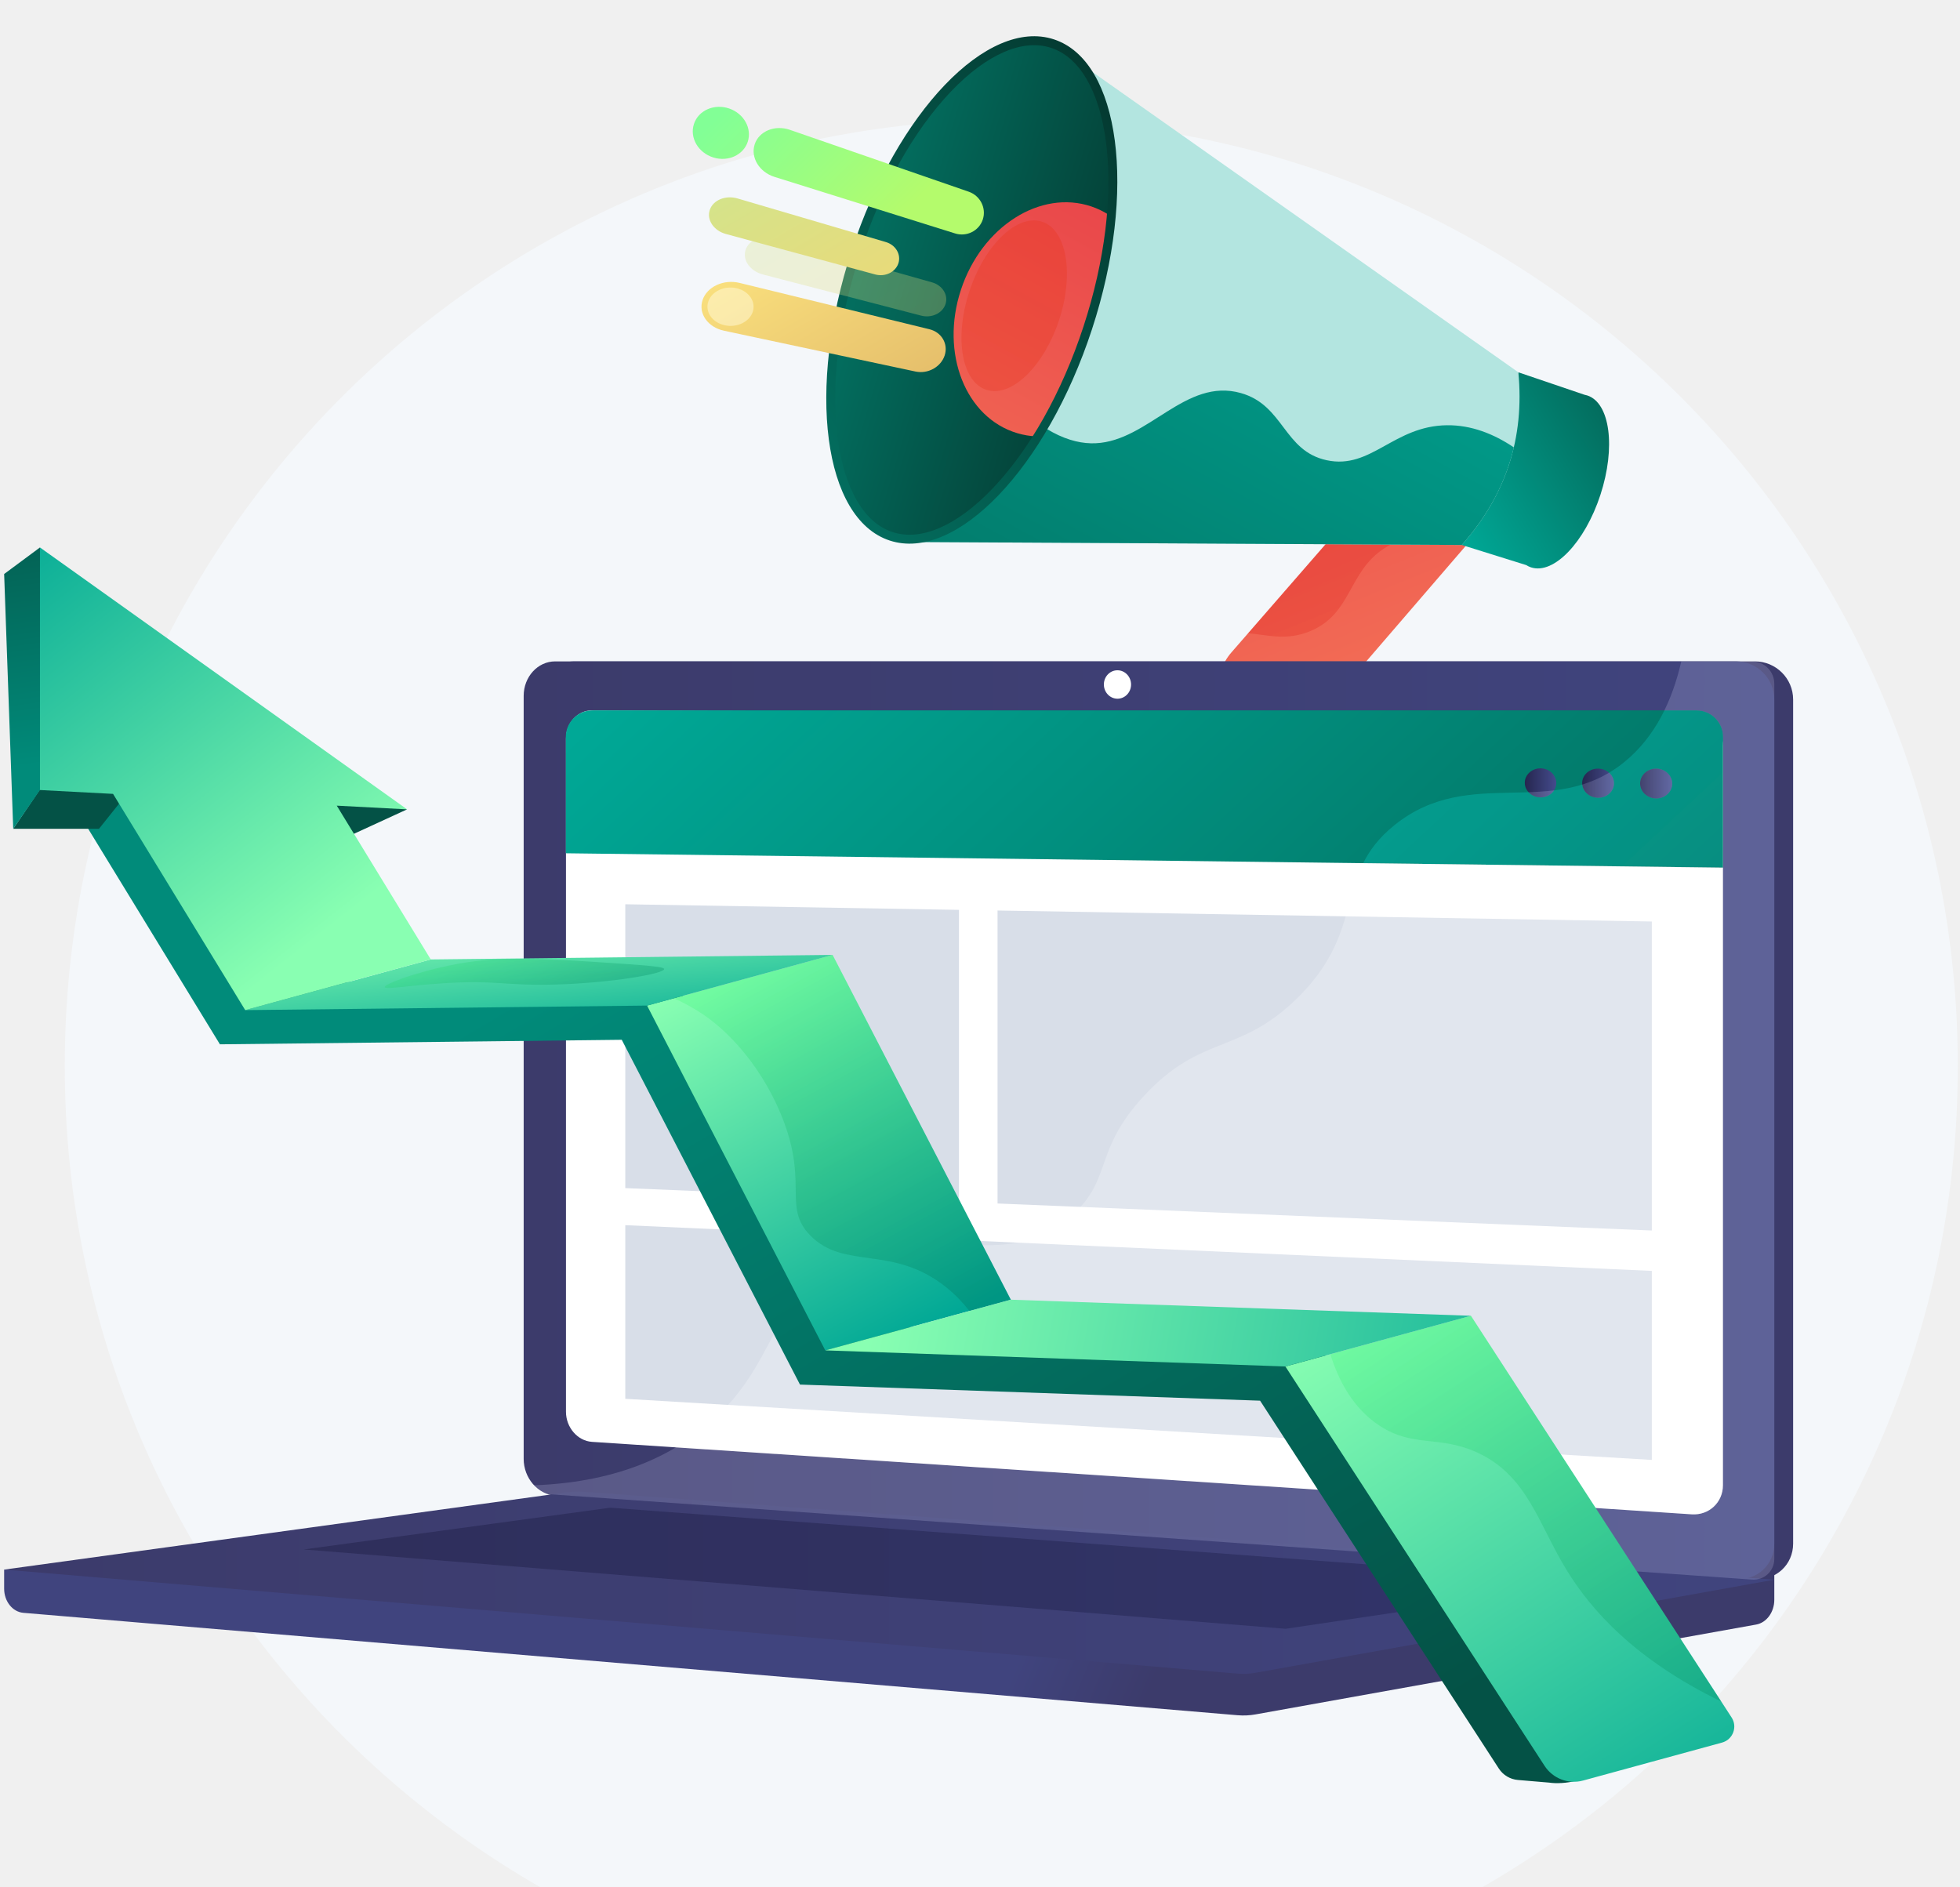
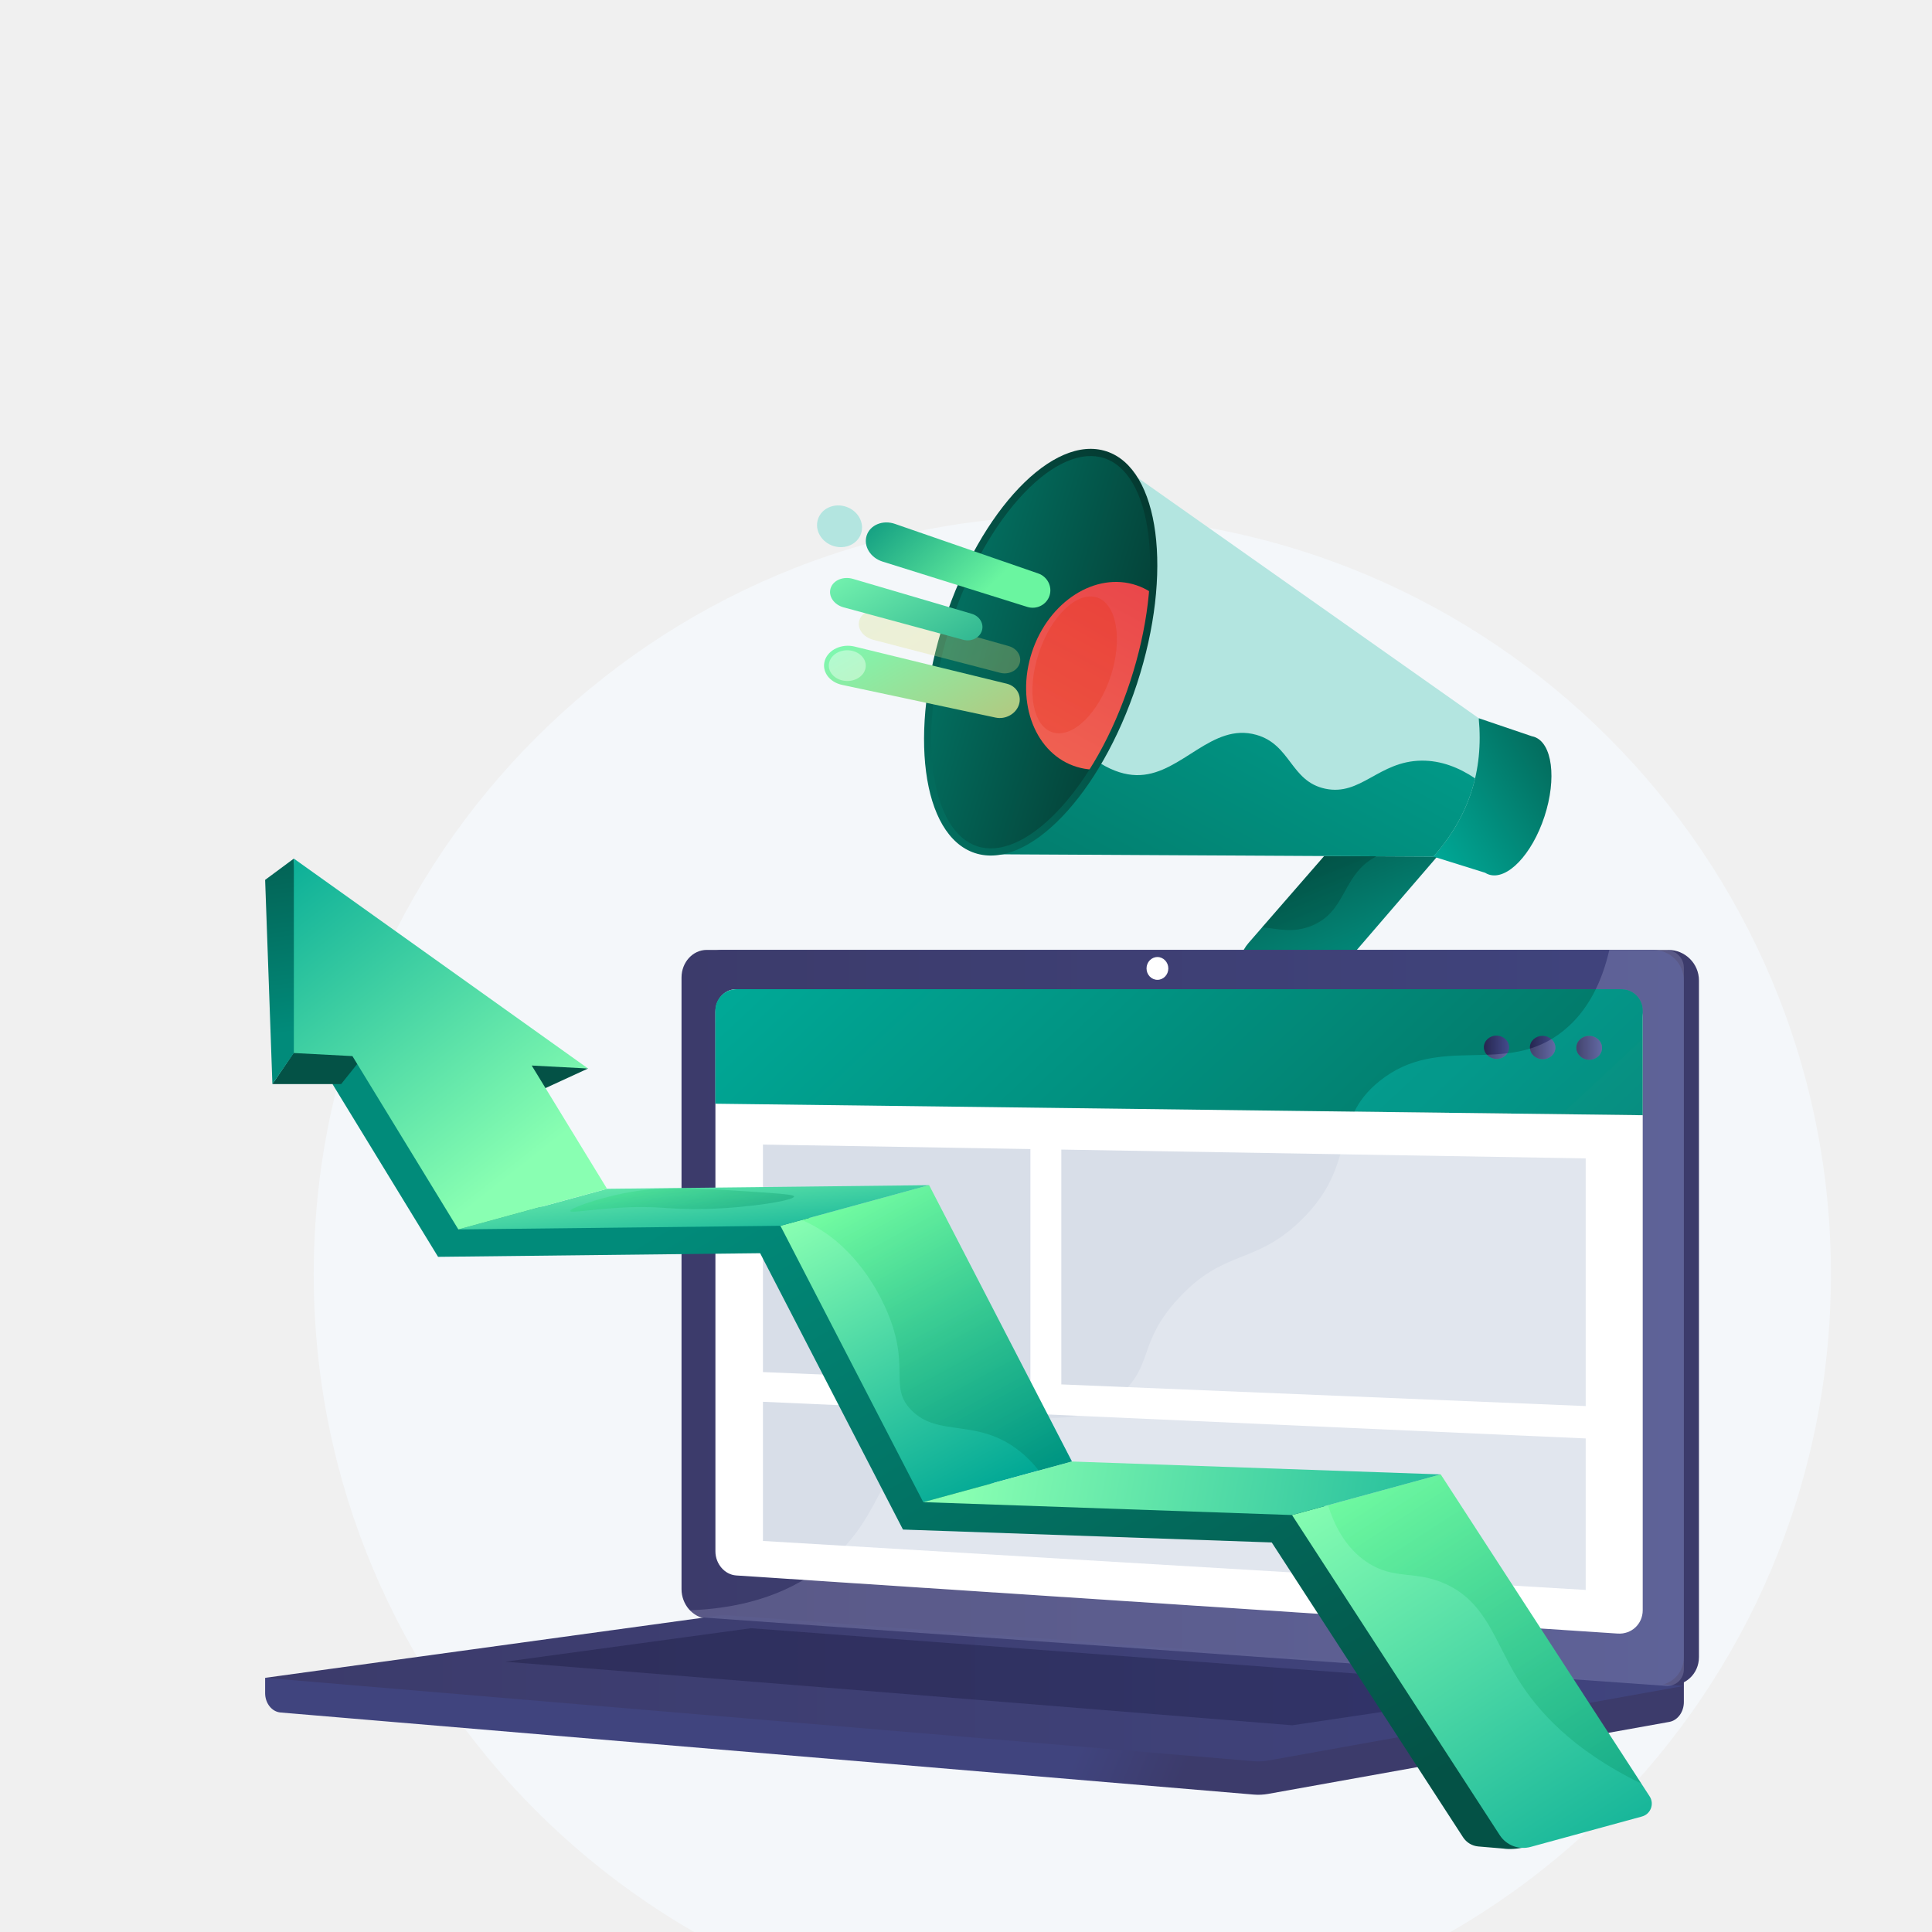
- <svg xmlns="http://www.w3.org/2000/svg" width="348" height="335" viewBox="0 0 348 335" fill="none">
-   <path d="M179.554 357.339C272.369 357.339 347.61 282.098 347.61 189.283C347.61 96.469 272.369 21.228 179.554 21.228C86.74 21.228 11.499 96.469 11.499 189.283C11.499 282.098 86.74 357.339 179.554 357.339Z" fill="#F4F7FA" />
-   <path d="M224.58 130.14C227.98 131.017 231.815 129.937 234.232 127.131L268.31 87.56C271.412 83.957 271 78.594 267.372 75.552C263.719 72.49 256.514 72.329 253.352 75.962L218.618 115.867C215.344 119.63 215.86 125.086 219.755 128.025C220.715 128.749 223.458 129.85 224.58 130.139V130.14Z" fill="url(#paint0_linear_89_3)" />
-   <path style="mix-blend-mode:multiply" opacity="0.3" d="M267.372 75.552C263.718 72.49 256.514 72.329 253.351 75.962L221.592 112.449C224.839 112.66 228.361 113.89 232.741 112.02C240.032 108.908 239.33 101.63 245.676 97.431C248.577 95.512 253.268 94.026 261.267 95.737L268.308 87.56C271.411 83.957 270.998 78.594 267.371 75.552H267.372Z" fill="url(#paint1_linear_89_3)" />
-   <path d="M281.832 70.221C281.668 70.167 281.501 70.126 281.333 70.095L269.584 66.105L259.544 96.764L270.981 100.336C271.25 100.506 271.534 100.643 271.837 100.742C275.878 102.065 281.392 96.306 284.151 87.877C286.911 79.449 285.872 71.543 281.831 70.221H281.832Z" fill="url(#paint2_linear_89_3)" />
-   <path d="M269.584 66.105C270.707 77.777 267.376 87.949 259.544 96.764L162.6 96.243L189.871 9.896L269.583 66.105H269.584Z" fill="#B3E5E0" />
-   <path d="M194.56 78.702C203.934 78.273 210.487 67.023 220.302 69.787C228.005 71.955 227.877 80.081 235.581 81.723C243.467 83.404 247.437 75.607 256.919 75.506C261.23 75.46 265.209 77.032 268.784 79.436C267.316 85.706 264.245 91.473 259.544 96.765L162.6 96.243L177.355 68.726C184.351 76.603 190.015 78.911 194.559 78.704L194.56 78.702Z" fill="url(#paint3_linear_89_3)" />
-   <path d="M193.881 58.469C201.927 33.894 198.898 10.844 187.115 6.986C175.332 3.128 159.257 19.922 151.21 44.497C143.163 69.072 146.192 92.122 157.976 95.98C169.759 99.838 185.834 83.044 193.881 58.469Z" fill="url(#paint4_linear_89_3)" />
-   <path d="M158.472 94.472C155.97 93.652 153.855 91.798 152.187 88.96C150.489 86.072 149.328 82.318 148.733 77.802C147.486 68.309 148.902 56.657 152.722 44.993C156.541 33.329 162.291 23.096 168.911 16.18C172.061 12.89 175.219 10.55 178.296 9.225C181.321 7.924 184.123 7.679 186.624 8.498C189.125 9.317 191.24 11.172 192.908 14.009C194.606 16.898 195.769 20.652 196.362 25.168C196.883 29.137 196.939 33.484 196.549 38.051C196.005 44.407 189.975 49.254 187.752 56.04C185.388 63.258 186.908 71.863 183.318 77.538C181.105 81.034 178.707 84.154 176.183 86.791C173.033 90.081 169.876 92.421 166.798 93.746C163.774 95.047 160.972 95.292 158.471 94.472L158.472 94.472Z" fill="url(#paint5_linear_89_3)" />
-   <mask id="mask0_89_3" style="mask-type:luminance" maskUnits="userSpaceOnUse" x="148" y="8" width="49" height="87">
-     <path d="M158.472 94.472C155.97 93.652 153.855 91.798 152.187 88.96C150.489 86.072 149.328 82.318 148.733 77.802C147.486 68.309 148.902 56.657 152.722 44.993C156.541 33.329 162.291 23.096 168.911 16.18C172.061 12.89 175.219 10.55 178.296 9.225C181.321 7.924 184.123 7.679 186.624 8.498C189.125 9.317 191.24 11.172 192.908 14.009C194.606 16.898 195.769 20.652 196.362 25.168C197.609 34.661 196.193 46.313 192.373 57.977C188.554 69.641 182.804 79.873 176.184 86.79C173.034 90.08 169.877 92.42 166.799 93.745C163.775 95.046 160.973 95.291 158.472 94.472Z" fill="white" />
-   </mask>
-   <g mask="url(#mask0_89_3)">
-     <path d="M170.601 51.494C166.909 62.768 171.443 74.163 180.596 76.908C189.607 79.61 199.72 72.886 203.309 61.925C206.898 50.966 202.684 39.672 193.775 36.659C184.726 33.599 174.292 40.221 170.601 51.494Z" fill="url(#paint6_linear_89_3)" />
-     <path style="mix-blend-mode:multiply" opacity="0.3" d="M172.095 51.781C169.354 60.152 170.814 67.99 175.294 69.269C179.703 70.528 185.388 64.937 188.053 56.799C190.718 48.661 189.414 40.872 185.081 39.382C180.678 37.868 174.836 43.41 172.096 51.782L172.095 51.781Z" fill="url(#paint7_linear_89_3)" />
+ <svg xmlns="http://www.w3.org/2000/svg" width="428" height="428" viewBox="0 0 428 428" fill="none">
+   <g clip-path="url(#clip0_89_2)">
+     <path d="M237.554 450.339C330.369 450.339 405.61 375.098 405.61 282.283C405.61 189.469 330.369 114.228 237.554 114.228C144.74 114.228 69.499 189.469 69.499 282.283C69.499 375.098 144.74 450.339 237.554 450.339Z" fill="#F4F7FA" />
+     <path d="M282.58 223.14C285.98 224.017 289.815 222.937 292.232 220.131L326.31 180.56C329.412 176.957 329 171.594 325.372 168.552C321.719 165.49 314.514 165.329 311.352 168.961L276.618 208.867C273.344 212.63 273.86 218.086 277.755 221.025C278.715 221.749 281.458 222.85 282.58 223.139V223.14Z" fill="url(#paint0_linear_89_2)" />
+     <path style="mix-blend-mode:multiply" opacity="0.3" d="M325.372 168.552C321.718 165.49 314.514 165.329 311.351 168.961L279.592 205.449C282.839 205.66 286.361 206.89 290.741 205.02C298.032 201.908 297.33 194.63 303.676 190.431C306.577 188.512 311.268 187.026 319.267 188.737L326.308 180.56C329.411 176.957 328.998 171.594 325.371 168.552H325.372Z" fill="url(#paint1_linear_89_2)" />
+     <path d="M339.832 163.221C339.668 163.167 339.501 163.126 339.333 163.095L327.584 159.105L317.544 189.764L328.981 193.336C329.25 193.506 329.534 193.643 329.837 193.742C333.878 195.065 339.392 189.306 342.151 180.877C344.911 172.449 343.872 164.543 339.831 163.221H339.832Z" fill="url(#paint2_linear_89_2)" />
+     <path d="M327.584 159.105C328.707 170.777 325.376 180.949 317.544 189.764L220.6 189.243L247.871 102.896L327.583 159.105H327.584Z" fill="#B3E5E0" />
+     <path d="M252.56 171.702C261.934 171.273 268.487 160.023 278.302 162.787C286.005 164.955 285.877 173.081 293.581 174.723C301.467 176.404 305.437 168.607 314.919 168.506C319.23 168.46 323.209 170.032 326.784 172.436C325.316 178.706 322.245 184.473 317.544 189.765L220.6 189.244L235.355 161.726C242.351 169.603 248.015 171.911 252.559 171.704L252.56 171.702Z" fill="url(#paint3_linear_89_2)" />
+     <path d="M251.881 151.469C259.927 126.894 256.898 103.844 245.115 99.986C233.332 96.128 217.257 112.922 209.21 137.497C201.163 162.072 204.192 185.122 215.976 188.98C227.759 192.838 243.834 176.044 251.881 151.469Z" fill="url(#paint4_linear_89_2)" />
+     <path d="M216.472 187.472C213.97 186.652 211.855 184.798 210.187 181.96C208.489 179.072 207.328 175.318 206.733 170.802C205.486 161.309 206.902 149.657 210.722 137.993C214.541 126.329 220.291 116.096 226.911 109.18C230.061 105.89 233.219 103.55 236.296 102.225C239.321 100.924 242.123 100.679 244.624 101.498C247.125 102.317 249.24 104.172 250.908 107.009C252.606 109.898 253.769 113.652 254.362 118.168C254.883 122.137 254.939 126.484 254.549 131.051C254.005 137.407 247.975 142.254 245.752 149.04C243.388 156.258 244.908 164.863 241.318 170.538C239.105 174.034 236.707 177.154 234.183 179.791C231.033 183.081 227.876 185.42 224.798 186.746C221.774 188.047 218.972 188.292 216.471 187.473L216.472 187.472Z" fill="url(#paint5_linear_89_2)" />
+     <mask id="mask0_89_2" style="mask-type:luminance" maskUnits="userSpaceOnUse" x="206" y="101" width="49" height="87">
+       <path d="M216.472 187.472C213.97 186.652 211.855 184.798 210.187 181.96C208.489 179.072 207.328 175.318 206.733 170.802C205.486 161.309 206.902 149.657 210.722 137.993C214.541 126.329 220.291 116.096 226.911 109.18C230.061 105.89 233.219 103.55 236.296 102.225C239.321 100.924 242.123 100.679 244.624 101.498C247.125 102.317 249.24 104.172 250.908 107.009C252.606 109.898 253.769 113.652 254.362 118.168C255.609 127.661 254.193 139.313 250.373 150.977C246.554 162.641 240.804 172.873 234.184 179.79C231.034 183.08 227.877 185.42 224.799 186.745C221.775 188.046 218.973 188.291 216.472 187.472Z" fill="white" />
+     </mask>
+     <g mask="url(#mask0_89_2)">
+       <path d="M228.601 144.494C224.909 155.768 229.443 167.163 238.596 169.908C247.607 172.61 257.72 165.886 261.309 154.925C264.898 143.966 260.684 132.672 251.775 129.659C242.726 126.599 232.292 133.221 228.601 144.494Z" fill="url(#paint6_linear_89_2)" />
+       <path style="mix-blend-mode:multiply" opacity="0.3" d="M230.095 144.781C227.354 153.152 228.814 160.99 233.294 162.269C237.703 163.528 243.388 157.937 246.053 149.799C248.718 141.661 247.414 133.872 243.081 132.382C238.678 130.868 232.836 136.41 230.096 144.782L230.095 144.781Z" fill="url(#paint7_linear_89_2)" />
+     </g>
+     <path opacity="0.3" d="M223.488 143.137L195.599 135.252C193.325 134.609 190.974 135.553 190.38 137.371C189.785 139.188 191.183 141.149 193.473 141.744L221.554 149.044C223.423 149.53 225.348 148.613 225.876 147.001C226.404 145.389 225.345 143.662 223.489 143.137H223.488Z" fill="url(#paint8_linear_89_2)" />
+     <path d="M229.995 127.038L198.245 116.053C195.584 115.132 192.767 116.275 191.998 118.623C191.23 120.969 192.823 123.566 195.51 124.407L227.569 134.448C229.646 135.098 231.838 133.983 232.499 131.968C233.159 129.952 232.052 127.75 229.995 127.038Z" fill="url(#paint9_linear_89_2)" />
+     <path d="M215.278 135.977L188.961 128.24C186.82 127.611 184.595 128.525 184.017 130.29C183.439 132.055 184.74 133.965 186.894 134.55L213.393 141.732C215.161 142.212 216.995 141.322 217.51 139.752C218.024 138.181 217.034 136.493 215.277 135.977L215.278 135.977Z" fill="url(#paint10_linear_89_2)" />
+     <path d="M190.766 118.167C189.994 120.524 187.277 121.782 184.65 120.962C181.972 120.126 180.41 117.457 181.21 115.015C182.009 112.573 184.844 111.354 187.494 112.275C190.093 113.179 191.537 115.81 190.765 118.166L190.766 118.167Z" fill="url(#paint11_linear_89_2)" />
+     <path d="M223.019 151.459L189.315 143.233C186.485 142.542 183.518 143.906 182.737 146.289C181.956 148.673 183.68 151.109 186.537 151.718L220.559 158.971C222.758 159.44 225.057 158.158 225.726 156.115C226.395 154.071 225.197 151.99 223.018 151.459H223.019Z" fill="url(#paint12_linear_89_2)" />
+     <g style="mix-blend-mode:soft-light">
+       <path d="M191.652 148.363C191.066 150.152 188.853 151.226 186.681 150.755C184.476 150.278 183.152 148.396 183.753 146.558C184.356 144.72 186.642 143.663 188.831 144.189C190.988 144.708 192.238 146.573 191.652 148.363Z" fill="#FAF4F1" />
+     </g>
+     <path d="M58.736 371.694L373.029 368.957V377.056C373.029 379.254 371.659 381.124 369.801 381.457L280.928 397.406C279.874 397.596 278.804 397.646 277.74 397.556L62.151 379.373C60.227 379.21 58.735 377.335 58.735 375.077V371.695L58.736 371.694Z" fill="url(#paint13_linear_89_2)" />
+     <path d="M159.912 358.566L369.571 373.382C373.322 373.647 376.372 370.83 376.372 367.089V217.208C376.372 213.467 373.322 210.434 369.571 210.434H159.912C156.821 210.434 154.322 213.175 154.322 216.557V352.048C154.322 355.429 156.821 358.348 159.912 358.566Z" fill="url(#paint14_linear_89_2)" />
+     <path d="M156.568 358.566L366.227 373.382C369.979 373.647 373.029 370.83 373.029 367.089V217.208C373.029 213.467 369.979 210.434 366.227 210.434H156.568C153.478 210.434 150.979 213.175 150.979 216.557V352.048C150.979 355.429 153.478 358.348 156.568 358.566Z" fill="url(#paint15_linear_89_2)" />
+     <path d="M163.1 349.014L358.376 361.884C361.428 362.084 363.91 359.773 363.91 356.719V225.498C363.91 222.444 361.428 219.958 358.376 219.946L163.1 219.137C160.551 219.127 158.488 221.373 158.488 224.154V343.673C158.488 346.455 160.551 348.846 163.1 349.014Z" fill="white" />
+     <path d="M253.993 214.534C253.993 215.926 255.072 217.059 256.404 217.063C257.739 217.067 258.821 215.939 258.821 214.543C258.821 213.147 257.738 212.016 256.404 212.014C255.072 212.014 253.993 213.142 253.993 214.534Z" fill="white" />
+     <path d="M161.8 357.893L373.029 373.489L280.929 390.017C279.875 390.206 278.806 390.257 277.741 390.167L58.736 371.695L158.44 358C159.555 357.847 160.679 357.811 161.8 357.894V357.893Z" fill="url(#paint16_linear_89_2)" />
+     <path style="mix-blend-mode:multiply" opacity="0.3" d="M342.207 373.881L166.352 360.705L111.927 368.12L286.267 382.206L342.207 373.881Z" fill="url(#paint17_linear_89_2)" />
+     <path d="M158.464 244.508L363.933 247.061V223.85C363.933 221.247 361.823 219.137 359.22 219.137H163.176C160.574 219.137 158.464 221.247 158.464 223.85V244.509V244.508Z" fill="url(#paint18_linear_89_2)" />
+     <path d="M235.115 306.692L351.284 311.491V256.617L235.115 254.669V306.692Z" fill="#D8DEE8" />
+     <path d="M169.02 303.96L228.265 306.408V254.555L169.02 253.56V303.96Z" fill="#D8DEE8" />
+     <path d="M169.02 341.371L351.284 352.223V318.658L169.02 310.542V341.371Z" fill="#D8DEE8" />
+     <path d="M349.202 232.107C349.202 233.568 350.474 234.762 352.046 234.773C353.619 234.785 354.896 233.606 354.896 232.142C354.896 230.677 353.619 229.484 352.046 229.476C350.474 229.469 349.202 230.647 349.202 232.108V232.107Z" fill="url(#paint19_linear_89_2)" />
+     <path d="M338.917 232.048C338.917 233.477 340.178 234.643 341.734 234.653C343.294 234.664 344.56 233.512 344.56 232.081C344.56 230.649 343.294 229.483 341.734 229.476C340.177 229.469 338.917 230.62 338.917 232.048Z" fill="url(#paint20_linear_89_2)" />
+     <path d="M328.727 231.99C328.727 233.411 329.976 234.573 331.519 234.583C333.064 234.593 334.318 233.448 334.318 232.022C334.318 230.596 333.064 229.435 331.519 229.428C329.976 229.422 328.727 230.568 328.727 231.99Z" fill="url(#paint21_linear_89_2)" />
+     <g style="mix-blend-mode:soft-light" opacity="0.48">
+       <path d="M207.083 317.458C223.245 308.762 235.954 319.781 248.219 308.908C255.656 302.317 252.004 297.402 261.154 287.551C271.287 276.641 277.885 280.309 288.069 270.49C300.946 258.075 294.507 248.415 305.599 239.501C319.055 228.687 333.568 238.696 346.377 228.326C351.901 223.853 354.933 217.35 356.516 210.434H369.049C371.246 210.434 373.029 212.214 373.029 214.41V369.776C373.029 371.971 371.246 373.625 369.049 373.47L155.372 358.303C154.323 358.228 153.394 357.616 152.797 356.728C168.439 356.158 178.048 350.915 184.191 345.494C196.207 334.89 194.124 324.432 207.082 317.46L207.083 317.458Z" fill="white" />
+     </g>
+     <path d="M73.66 240.165L97.047 278.429L168.394 277.625L200.037 338.844L281.73 341.703L324.119 407.022C324.874 408.185 326.124 408.935 327.507 409.051L333.042 409.518C335.554 409.914 340.921 409.149 340.102 406.741L311.39 341.785L287.779 331.22L208.356 328.183L178.305 267.997L105.323 267.192L80.861 230.035L73.66 240.165Z" fill="url(#paint22_linear_89_2)" />
+     <path d="M117.165 242.738L130.279 236.709L115.664 233.733L117.165 242.738Z" fill="url(#paint23_linear_89_2)" />
+     <path d="M67.206 230.035L60.346 240.165H75.569L80.714 233.733L67.206 230.035Z" fill="url(#paint24_linear_89_2)" />
+     <path d="M58.736 194.92L65.096 190.207L67.85 228.373L65.096 233.278L60.346 240.165L58.736 194.92Z" fill="url(#paint25_linear_89_2)" />
+     <path d="M237.471 323.771L204.53 332.771L172.887 271.551L205.828 262.551L237.471 323.771Z" fill="url(#paint26_linear_89_2)" />
+     <path d="M363.747 402.412L339.087 409.15C336.48 409.863 333.711 408.808 332.239 406.54L286.222 335.63L319.163 326.629L365.447 397.951C366.538 399.631 365.678 401.885 363.747 402.412Z" fill="url(#paint27_linear_89_2)" />
+     <path d="M319.163 326.629L286.222 335.63L204.53 332.771L237.471 323.771L319.163 326.629Z" fill="url(#paint28_linear_89_2)" />
+     <path d="M205.828 262.551L172.887 271.551L101.54 272.356L134.481 263.356L205.828 262.551Z" fill="url(#paint29_linear_89_2)" />
+     <path d="M130.279 236.709L117.792 236.051L134.481 263.356L101.54 272.357L78.073 233.961L65.096 233.278V190.207L130.279 236.709Z" fill="url(#paint30_linear_89_2)" />
+     <g style="mix-blend-mode:multiply" opacity="0.3">
+       <path d="M225.974 321.551C216.507 313.952 207.918 318.576 201.864 312.366C196.686 307.056 202.045 302.73 196.123 289.633C191.301 278.969 184.23 274.058 182.806 273.101C180.978 271.873 179.22 270.955 177.641 270.253L205.829 262.552L237.472 323.771L230.124 325.778C229.035 324.38 227.674 322.915 225.976 321.551H225.974Z" fill="url(#paint31_linear_89_2)" />
+     </g>
+     <path style="mix-blend-mode:multiply" opacity="0.3" d="M168.798 264.145C174.822 264.556 175.903 264.784 175.916 265.063C175.955 265.908 166.282 267.562 156.398 267.819C147.602 268.048 146.066 266.978 136.65 267.59C130.523 267.988 126.417 268.749 126.317 268.278C126.195 267.713 131.893 265.632 138.027 264.375C146.381 262.663 153.967 263.133 168.797 264.145H168.798Z" fill="url(#paint32_linear_89_2)" />
+     <path style="mix-blend-mode:multiply" opacity="0.3" d="M336.193 371.838C331.098 363.527 329.219 355.057 320.349 350.942C313.557 347.791 308.936 350.104 302.898 346.12C298.197 343.019 295.65 338.087 294.204 333.45L319.163 326.629L363.613 395.123C348.267 387.682 340.49 378.845 336.193 371.838Z" fill="url(#paint33_linear_89_2)" />
  </g>
-   <path opacity="0.3" d="M165.488 50.137L137.599 42.252C135.325 41.609 132.974 42.553 132.38 44.371C131.785 46.188 133.183 48.149 135.473 48.744L163.554 56.044C165.423 56.53 167.348 55.613 167.876 54.001C168.404 52.389 167.345 50.662 165.489 50.137H165.488Z" fill="url(#paint8_linear_89_3)" />
-   <path d="M171.995 34.038L140.245 23.053C137.584 22.132 134.767 23.275 133.998 25.623C133.23 27.969 134.823 30.566 137.51 31.407L169.569 41.447C171.646 42.098 173.838 40.983 174.499 38.968C175.159 36.952 174.052 34.75 171.995 34.038Z" fill="url(#paint9_linear_89_3)" />
-   <path d="M157.278 42.977L130.961 35.24C128.82 34.611 126.595 35.525 126.017 37.29C125.439 39.055 126.74 40.965 128.894 41.55L155.393 48.732C157.161 49.212 158.995 48.322 159.51 46.752C160.024 45.181 159.034 43.493 157.277 42.977L157.278 42.977Z" fill="url(#paint10_linear_89_3)" />
-   <path d="M132.766 25.167C131.994 27.524 129.277 28.782 126.65 27.962C123.972 27.126 122.41 24.457 123.21 22.015C124.009 19.573 126.844 18.354 129.494 19.275C132.093 20.179 133.537 22.81 132.765 25.166L132.766 25.167Z" fill="url(#paint11_linear_89_3)" />
-   <path d="M165.019 58.459L131.315 50.233C128.485 49.542 125.518 50.906 124.737 53.289C123.956 55.673 125.68 58.109 128.537 58.718L162.559 65.971C164.758 66.44 167.057 65.158 167.726 63.115C168.395 61.072 167.197 58.99 165.018 58.459H165.019Z" fill="url(#paint12_linear_89_3)" />
-   <g style="mix-blend-mode:soft-light">
-     <path d="M133.652 55.363C133.066 57.152 130.853 58.226 128.681 57.755C126.476 57.278 125.152 55.396 125.753 53.558C126.356 51.72 128.642 50.663 130.831 51.189C132.988 51.708 134.238 53.573 133.652 55.363Z" fill="#FAF4F1" />
-   </g>
-   <path d="M0.736 278.694L315.029 275.957V284.056C315.029 286.254 313.659 288.124 311.801 288.457L222.928 304.406C221.874 304.596 220.804 304.646 219.74 304.556L4.151 286.373C2.227 286.21 0.735 284.335 0.735 282.077V278.695L0.736 278.694Z" fill="url(#paint13_linear_89_3)" />
-   <path d="M101.912 265.566L311.571 280.382C315.322 280.647 318.372 277.83 318.372 274.089V124.208C318.372 120.467 315.322 117.434 311.571 117.434H101.912C98.821 117.434 96.322 120.175 96.322 123.557V259.048C96.322 262.429 98.821 265.348 101.912 265.566Z" fill="url(#paint14_linear_89_3)" />
-   <path d="M98.568 265.566L308.227 280.382C311.979 280.647 315.029 277.83 315.029 274.089V124.208C315.029 120.467 311.979 117.434 308.227 117.434H98.568C95.478 117.434 92.979 120.175 92.979 123.557V259.048C92.979 262.429 95.478 265.348 98.568 265.566Z" fill="url(#paint15_linear_89_3)" />
-   <path d="M105.1 256.014L300.376 268.884C303.428 269.084 305.91 266.773 305.91 263.719V132.498C305.91 129.444 303.428 126.958 300.376 126.946L105.1 126.137C102.551 126.127 100.488 128.373 100.488 131.154V250.673C100.488 253.455 102.551 255.846 105.1 256.014Z" fill="white" />
-   <path d="M195.993 121.534C195.993 122.926 197.072 124.059 198.404 124.063C199.739 124.067 200.821 122.939 200.821 121.543C200.821 120.147 199.738 119.016 198.404 119.014C197.072 119.014 195.993 120.142 195.993 121.534Z" fill="white" />
-   <path d="M103.8 264.893L315.029 280.489L222.929 297.017C221.875 297.206 220.806 297.257 219.741 297.167L0.736 278.695L100.44 265C101.555 264.847 102.679 264.811 103.8 264.894V264.893Z" fill="url(#paint16_linear_89_3)" />
-   <path style="mix-blend-mode:multiply" opacity="0.3" d="M284.207 280.881L108.352 267.705L53.927 275.12L228.267 289.206L284.207 280.881Z" fill="url(#paint17_linear_89_3)" />
-   <path d="M100.464 151.508L305.933 154.061V130.85C305.933 128.247 303.823 126.137 301.22 126.137H105.176C102.574 126.137 100.464 128.247 100.464 130.85V151.509V151.508Z" fill="url(#paint18_linear_89_3)" />
-   <path d="M177.115 213.692L293.284 218.491V163.617L177.115 161.669V213.692Z" fill="#D8DEE8" />
-   <path d="M111.02 210.96L170.265 213.408V161.555L111.02 160.56V210.96Z" fill="#D8DEE8" />
-   <path d="M111.02 248.371L293.284 259.223V225.658L111.02 217.542V248.371Z" fill="#D8DEE8" />
-   <path d="M291.202 139.107C291.202 140.568 292.474 141.762 294.046 141.773C295.619 141.785 296.896 140.606 296.896 139.142C296.896 137.677 295.619 136.484 294.046 136.476C292.474 136.469 291.202 137.647 291.202 139.108V139.107Z" fill="url(#paint19_linear_89_3)" />
-   <path d="M280.917 139.048C280.917 140.477 282.178 141.643 283.734 141.653C285.294 141.664 286.56 140.512 286.56 139.081C286.56 137.649 285.294 136.483 283.734 136.476C282.177 136.469 280.917 137.62 280.917 139.048Z" fill="url(#paint20_linear_89_3)" />
-   <path d="M270.727 138.99C270.727 140.411 271.976 141.573 273.519 141.583C275.064 141.593 276.318 140.448 276.318 139.022C276.318 137.596 275.064 136.435 273.519 136.428C271.976 136.422 270.727 137.568 270.727 138.99Z" fill="url(#paint21_linear_89_3)" />
-   <g style="mix-blend-mode:soft-light" opacity="0.48">
-     <path d="M149.083 224.458C165.245 215.762 177.954 226.781 190.219 215.908C197.656 209.317 194.004 204.402 203.154 194.551C213.287 183.641 219.885 187.309 230.069 177.49C242.946 165.075 236.507 155.415 247.599 146.501C261.055 135.687 275.568 145.696 288.377 135.326C293.901 130.853 296.933 124.35 298.516 117.434H311.049C313.246 117.434 315.029 119.214 315.029 121.41V276.776C315.029 278.971 313.246 280.625 311.049 280.47L97.372 265.303C96.323 265.228 95.394 264.616 94.797 263.728C110.439 263.158 120.048 257.915 126.191 252.494C138.207 241.89 136.124 231.432 149.082 224.46L149.083 224.458Z" fill="white" />
-   </g>
-   <path d="M15.66 147.165L39.047 185.429L110.394 184.625L142.037 245.844L223.73 248.703L266.119 314.022C266.874 315.185 268.124 315.935 269.507 316.051L275.042 316.518C277.554 316.914 282.921 316.149 282.102 313.741L253.39 248.785L229.779 238.22L150.356 235.183L120.305 174.997L47.323 174.192L22.861 137.035L15.66 147.165Z" fill="url(#paint22_linear_89_3)" />
-   <path d="M59.165 149.738L72.279 143.709L57.664 140.733L59.165 149.738Z" fill="url(#paint23_linear_89_3)" />
-   <path d="M9.206 137.035L2.346 147.165H17.569L22.714 140.733L9.206 137.035Z" fill="url(#paint24_linear_89_3)" />
-   <path d="M0.736 101.92L7.096 97.207L9.85 135.373L7.096 140.278L2.346 147.165L0.736 101.92Z" fill="url(#paint25_linear_89_3)" />
-   <path d="M179.471 230.771L146.53 239.771L114.887 178.551L147.828 169.551L179.471 230.771Z" fill="url(#paint26_linear_89_3)" />
-   <path d="M305.747 309.412L281.087 316.15C278.48 316.863 275.711 315.808 274.239 313.54L228.222 242.63L261.163 233.629L307.447 304.951C308.538 306.631 307.678 308.885 305.747 309.412Z" fill="url(#paint27_linear_89_3)" />
-   <path d="M261.163 233.629L228.222 242.63L146.53 239.771L179.471 230.771L261.163 233.629Z" fill="url(#paint28_linear_89_3)" />
-   <path d="M147.828 169.551L114.887 178.551L43.54 179.356L76.481 170.356L147.828 169.551Z" fill="url(#paint29_linear_89_3)" />
-   <path d="M72.279 143.709L59.792 143.051L76.481 170.356L43.54 179.357L20.073 140.961L7.096 140.278V97.207L72.279 143.709Z" fill="url(#paint30_linear_89_3)" />
-   <g style="mix-blend-mode:multiply" opacity="0.3">
-     <path d="M167.974 228.551C158.507 220.952 149.918 225.576 143.864 219.366C138.686 214.056 144.045 209.73 138.123 196.633C133.301 185.969 126.23 181.058 124.806 180.101C122.978 178.873 121.22 177.955 119.641 177.253L147.829 169.552L179.472 230.771L172.124 232.778C171.035 231.38 169.674 229.915 167.976 228.551H167.974Z" fill="url(#paint31_linear_89_3)" />
-   </g>
-   <path style="mix-blend-mode:multiply" opacity="0.3" d="M110.798 171.145C116.822 171.556 117.903 171.784 117.916 172.063C117.955 172.908 108.282 174.562 98.398 174.819C89.602 175.048 88.066 173.978 78.65 174.59C72.523 174.988 68.417 175.749 68.317 175.278C68.195 174.713 73.893 172.632 80.027 171.375C88.381 169.663 95.967 170.133 110.797 171.145H110.798Z" fill="url(#paint32_linear_89_3)" />
-   <path style="mix-blend-mode:multiply" opacity="0.3" d="M278.193 278.838C273.098 270.527 271.219 262.057 262.349 257.942C255.557 254.791 250.936 257.104 244.898 253.12C240.197 250.019 237.65 245.087 236.204 240.45L261.163 233.629L305.613 302.123C290.267 294.682 282.49 285.845 278.193 278.838Z" fill="url(#paint33_linear_89_3)" />
  <defs>
-     <linearGradient id="paint0_linear_89_3" x1="235.561" y1="82.413" x2="251.389" y2="121.267" gradientUnits="userSpaceOnUse">
-       <stop stop-color="#ED564F" />
-       <stop offset="1" stop-color="#F36F56" />
+     <linearGradient id="paint0_linear_89_2" x1="293.561" y1="175.413" x2="309.389" y2="214.267" gradientUnits="userSpaceOnUse">
+       <stop stop-color="#045246" />
+       <stop offset="1" stop-color="#029080" />
    </linearGradient>
-     <linearGradient id="paint1_linear_89_3" x1="239.619" y1="80.76" x2="255.448" y2="119.614" gradientUnits="userSpaceOnUse">
+     <linearGradient id="paint1_linear_89_2" x1="297.619" y1="173.76" x2="313.448" y2="212.614" gradientUnits="userSpaceOnUse">
+       <stop stop-color="#045448" />
+       <stop offset="1" stop-color="#029382" />
+     </linearGradient>
+     <linearGradient id="paint2_linear_89_2" x1="343.912" y1="167.997" x2="315.061" y2="185.729" gradientUnits="userSpaceOnUse">
+       <stop stop-color="#036D5E" />
+       <stop offset="1" stop-color="#00A896" />
+     </linearGradient>
+     <linearGradient id="paint3_linear_89_2" x1="307.989" y1="118.621" x2="240.261" y2="243.997" gradientUnits="userSpaceOnUse">
+       <stop stop-color="#00A896" />
+       <stop offset="1" stop-color="#036D5E" />
+     </linearGradient>
+     <linearGradient id="paint4_linear_89_2" x1="263.392" y1="124.298" x2="197.686" y2="164.681" gradientUnits="userSpaceOnUse">
+       <stop stop-color="#043A31" />
+       <stop offset="1" stop-color="#036D5E" />
+     </linearGradient>
+     <linearGradient id="paint5_linear_89_2" x1="257.789" y1="152.655" x2="211.712" y2="138.857" gradientUnits="userSpaceOnUse">
+       <stop stop-color="#043A31" />
+       <stop offset="1" stop-color="#036D5E" />
+     </linearGradient>
+     <linearGradient id="paint6_linear_89_2" x1="266.708" y1="109.444" x2="223.031" y2="190.296" gradientUnits="userSpaceOnUse">
      <stop stop-color="#E63946" />
      <stop offset="1" stop-color="#F36F56" />
    </linearGradient>
-     <linearGradient id="paint2_linear_89_3" x1="285.912" y1="74.997" x2="257.061" y2="92.729" gradientUnits="userSpaceOnUse">
-       <stop stop-color="#036D5E" />
-       <stop offset="1" stop-color="#00A896" />
+     <linearGradient id="paint7_linear_89_2" x1="254.123" y1="117.582" x2="221.897" y2="177.238" gradientUnits="userSpaceOnUse">
+       <stop stop-color="#FFC444" />
+       <stop offset="1" stop-color="#F36F56" />
    </linearGradient>
-     <linearGradient id="paint3_linear_89_3" x1="249.989" y1="25.621" x2="182.261" y2="150.997" gradientUnits="userSpaceOnUse">
+     <linearGradient id="paint8_linear_89_2" x1="201.043" y1="130.132" x2="226.108" y2="172.836" gradientUnits="userSpaceOnUse">
+       <stop stop-color="#D5E38A" />
+       <stop offset="1" stop-color="#F6D46E" />
+     </linearGradient>
+     <linearGradient id="paint9_linear_89_2" x1="193.87" y1="106.667" x2="218.008" y2="131.253" gradientUnits="userSpaceOnUse">
+       <stop stop-color="#028D7C" />
+       <stop offset="1" stop-color="#6AF5A0" />
+     </linearGradient>
+     <linearGradient id="paint10_linear_89_2" x1="193.979" y1="123.48" x2="217.98" y2="164.368" gradientUnits="userSpaceOnUse">
+       <stop stop-color="#71F0AD" />
+       <stop offset="1" stop-color="#028D7D" />
+     </linearGradient>
+     <linearGradient id="paint11_linear_89_2" x1="184.212" y1="114.781" x2="210.86" y2="141.926" gradientUnits="userSpaceOnUse">
+       <stop stop-color="#B3E5E0" />
+       <stop offset="1" stop-color="#B3E5E0" />
+     </linearGradient>
+     <linearGradient id="paint12_linear_89_2" x1="195.97" y1="137.163" x2="225.159" y2="186.892" gradientUnits="userSpaceOnUse">
+       <stop stop-color="#7EF8B0" />
+       <stop offset="1" stop-color="#D7A75E" />
+     </linearGradient>
+     <linearGradient id="paint13_linear_89_2" x1="240.273" y1="383.776" x2="262.351" y2="393.049" gradientUnits="userSpaceOnUse">
+       <stop stop-color="#40447E" />
+       <stop offset="1" stop-color="#3C3B6B" />
+     </linearGradient>
+     <linearGradient id="paint14_linear_89_2" x1="269.754" y1="286.469" x2="293.715" y2="296.532" gradientUnits="userSpaceOnUse">
+       <stop stop-color="#40447E" />
+       <stop offset="1" stop-color="#3C3B6B" />
+     </linearGradient>
+     <linearGradient id="paint15_linear_89_2" x1="373.029" y1="291.916" x2="150.978" y2="291.916" gradientUnits="userSpaceOnUse">
+       <stop stop-color="#40447E" />
+       <stop offset="1" stop-color="#3C3B6B" />
+     </linearGradient>
+     <linearGradient id="paint16_linear_89_2" x1="373.029" y1="374.03" x2="58.736" y2="374.03" gradientUnits="userSpaceOnUse">
+       <stop stop-color="#40447E" />
+       <stop offset="1" stop-color="#3C3B6B" />
+     </linearGradient>
+     <linearGradient id="paint17_linear_89_2" x1="342.207" y1="371.455" x2="111.927" y2="371.455" gradientUnits="userSpaceOnUse">
+       <stop stop-color="#40447E" />
+       <stop offset="1" stop-color="#3C3B6B" />
+     </linearGradient>
+     <linearGradient id="paint18_linear_89_2" x1="209.165" y1="177.423" x2="327.044" y2="303.897" gradientUnits="userSpaceOnUse">
      <stop stop-color="#00A896" />
      <stop offset="1" stop-color="#036D5E" />
    </linearGradient>
-     <linearGradient id="paint4_linear_89_3" x1="205.392" y1="31.298" x2="139.686" y2="71.681" gradientUnits="userSpaceOnUse">
-       <stop stop-color="#043A31" />
-       <stop offset="1" stop-color="#036D5E" />
-     </linearGradient>
-     <linearGradient id="paint5_linear_89_3" x1="199.789" y1="59.655" x2="153.712" y2="45.857" gradientUnits="userSpaceOnUse">
-       <stop stop-color="#043A31" />
-       <stop offset="1" stop-color="#036D5E" />
-     </linearGradient>
-     <linearGradient id="paint6_linear_89_3" x1="208.708" y1="16.444" x2="165.031" y2="97.296" gradientUnits="userSpaceOnUse">
-       <stop stop-color="#E63946" />
-       <stop offset="1" stop-color="#F36F56" />
-     </linearGradient>
-     <linearGradient id="paint7_linear_89_3" x1="196.123" y1="24.581" x2="163.897" y2="84.238" gradientUnits="userSpaceOnUse">
-       <stop stop-color="#FFC444" />
-       <stop offset="1" stop-color="#F36F56" />
-     </linearGradient>
-     <linearGradient id="paint8_linear_89_3" x1="143.043" y1="37.132" x2="168.108" y2="79.836" gradientUnits="userSpaceOnUse">
-       <stop stop-color="#D5E38A" />
-       <stop offset="1" stop-color="#F6D46E" />
-     </linearGradient>
-     <linearGradient id="paint9_linear_89_3" x1="135.87" y1="13.667" x2="160.008" y2="38.253" gradientUnits="userSpaceOnUse">
-       <stop stop-color="#82FF96" />
-       <stop offset="1" stop-color="#B4FB6C" />
-     </linearGradient>
-     <linearGradient id="paint10_linear_89_3" x1="135.979" y1="30.48" x2="159.98" y2="71.368" gradientUnits="userSpaceOnUse">
-       <stop stop-color="#D5E38A" />
-       <stop offset="1" stop-color="#F6D46E" />
-     </linearGradient>
-     <linearGradient id="paint11_linear_89_3" x1="126.212" y1="21.781" x2="152.86" y2="48.925" gradientUnits="userSpaceOnUse">
-       <stop stop-color="#82FF96" />
-       <stop offset="1" stop-color="#B4FB6C" />
-     </linearGradient>
-     <linearGradient id="paint12_linear_89_3" x1="137.97" y1="44.163" x2="167.159" y2="93.892" gradientUnits="userSpaceOnUse">
-       <stop stop-color="#F9DF7D" />
-       <stop offset="1" stop-color="#D7A75E" />
-     </linearGradient>
-     <linearGradient id="paint13_linear_89_3" x1="182.273" y1="290.776" x2="204.351" y2="300.049" gradientUnits="userSpaceOnUse">
-       <stop stop-color="#40447E" />
-       <stop offset="1" stop-color="#3C3B6B" />
-     </linearGradient>
-     <linearGradient id="paint14_linear_89_3" x1="211.754" y1="193.469" x2="235.715" y2="203.532" gradientUnits="userSpaceOnUse">
-       <stop stop-color="#40447E" />
-       <stop offset="1" stop-color="#3C3B6B" />
-     </linearGradient>
-     <linearGradient id="paint15_linear_89_3" x1="315.029" y1="198.916" x2="92.978" y2="198.916" gradientUnits="userSpaceOnUse">
-       <stop stop-color="#40447E" />
-       <stop offset="1" stop-color="#3C3B6B" />
-     </linearGradient>
-     <linearGradient id="paint16_linear_89_3" x1="315.029" y1="281.03" x2="0.736" y2="281.03" gradientUnits="userSpaceOnUse">
-       <stop stop-color="#40447E" />
-       <stop offset="1" stop-color="#3C3B6B" />
-     </linearGradient>
-     <linearGradient id="paint17_linear_89_3" x1="284.207" y1="278.455" x2="53.927" y2="278.455" gradientUnits="userSpaceOnUse">
-       <stop stop-color="#40447E" />
-       <stop offset="1" stop-color="#3C3B6B" />
-     </linearGradient>
-     <linearGradient id="paint18_linear_89_3" x1="151.165" y1="84.422" x2="269.044" y2="210.897" gradientUnits="userSpaceOnUse">
-       <stop stop-color="#00A896" />
-       <stop offset="1" stop-color="#036D5E" />
-     </linearGradient>
-     <linearGradient id="paint19_linear_89_3" x1="296.896" y1="139.125" x2="291.202" y2="139.125" gradientUnits="userSpaceOnUse">
+     <linearGradient id="paint19_linear_89_2" x1="354.896" y1="232.125" x2="349.202" y2="232.125" gradientUnits="userSpaceOnUse">
      <stop stop-color="#444B8C" />
      <stop offset="1" stop-color="#26264F" />
    </linearGradient>
-     <linearGradient id="paint20_linear_89_3" x1="286.56" y1="139.065" x2="280.917" y2="139.065" gradientUnits="userSpaceOnUse">
+     <linearGradient id="paint20_linear_89_2" x1="344.56" y1="232.065" x2="338.917" y2="232.065" gradientUnits="userSpaceOnUse">
      <stop stop-color="#444B8C" />
      <stop offset="1" stop-color="#26264F" />
    </linearGradient>
-     <linearGradient id="paint21_linear_89_3" x1="276.318" y1="139.006" x2="270.727" y2="139.006" gradientUnits="userSpaceOnUse">
+     <linearGradient id="paint21_linear_89_2" x1="334.318" y1="232.006" x2="328.727" y2="232.006" gradientUnits="userSpaceOnUse">
      <stop stop-color="#444B8C" />
      <stop offset="1" stop-color="#26264F" />
    </linearGradient>
-     <linearGradient id="paint22_linear_89_3" x1="114.013" y1="163.361" x2="212.262" y2="329.155" gradientUnits="userSpaceOnUse">
+     <linearGradient id="paint22_linear_89_2" x1="172.013" y1="256.361" x2="270.262" y2="422.155" gradientUnits="userSpaceOnUse">
      <stop stop-color="#018B7A" />
      <stop offset="1" stop-color="#045246" />
    </linearGradient>
-     <linearGradient id="paint23_linear_89_3" x1="75.895" y1="164.018" x2="72.833" y2="158.814" gradientUnits="userSpaceOnUse">
+     <linearGradient id="paint23_linear_89_2" x1="133.895" y1="257.018" x2="130.833" y2="251.814" gradientUnits="userSpaceOnUse">
      <stop stop-color="#018B7A" />
      <stop offset="1" stop-color="#045246" />
    </linearGradient>
-     <linearGradient id="paint24_linear_89_3" x1="8.267" y1="107.012" x2="11.942" y2="138.852" gradientUnits="userSpaceOnUse">
+     <linearGradient id="paint24_linear_89_2" x1="66.267" y1="200.012" x2="69.942" y2="231.852" gradientUnits="userSpaceOnUse">
      <stop stop-color="#018B7A" />
      <stop offset="1" stop-color="#045246" />
    </linearGradient>
-     <linearGradient id="paint25_linear_89_3" x1="6.581" y1="135.827" x2="-0.767" y2="81.943" gradientUnits="userSpaceOnUse">
+     <linearGradient id="paint25_linear_89_2" x1="64.581" y1="228.827" x2="57.233" y2="174.943" gradientUnits="userSpaceOnUse">
      <stop stop-color="#018B7A" />
      <stop offset="1" stop-color="#045246" />
    </linearGradient>
-     <linearGradient id="paint26_linear_89_3" x1="128.839" y1="170.959" x2="164.659" y2="236.785" gradientUnits="userSpaceOnUse">
+     <linearGradient id="paint26_linear_89_2" x1="186.839" y1="263.959" x2="222.659" y2="329.785" gradientUnits="userSpaceOnUse">
      <stop stop-color="#89FFB2" />
      <stop offset="1" stop-color="#00A795" />
    </linearGradient>
-     <linearGradient id="paint27_linear_89_3" x1="239.895" y1="230.645" x2="306.668" y2="333.756" gradientUnits="userSpaceOnUse">
+     <linearGradient id="paint27_linear_89_2" x1="297.895" y1="323.645" x2="364.668" y2="426.756" gradientUnits="userSpaceOnUse">
      <stop stop-color="#89FFB2" />
      <stop offset="1" stop-color="#00A795" />
    </linearGradient>
-     <linearGradient id="paint28_linear_89_3" x1="155.782" y1="228.19" x2="295.851" y2="252.99" gradientUnits="userSpaceOnUse">
+     <linearGradient id="paint28_linear_89_2" x1="213.782" y1="321.19" x2="353.851" y2="345.99" gradientUnits="userSpaceOnUse">
      <stop stop-color="#89FFB2" />
      <stop offset="1" stop-color="#00A795" />
    </linearGradient>
-     <linearGradient id="paint29_linear_89_3" x1="94.243" y1="160.374" x2="96.999" y2="187.317" gradientUnits="userSpaceOnUse">
+     <linearGradient id="paint29_linear_89_2" x1="152.243" y1="253.374" x2="154.999" y2="280.317" gradientUnits="userSpaceOnUse">
      <stop stop-color="#89FFB2" />
      <stop offset="1" stop-color="#00A795" />
    </linearGradient>
-     <linearGradient id="paint30_linear_89_3" x1="57.979" y1="165.246" x2="0.42" y2="92.073" gradientUnits="userSpaceOnUse">
+     <linearGradient id="paint30_linear_89_2" x1="115.979" y1="258.246" x2="58.42" y2="185.073" gradientUnits="userSpaceOnUse">
      <stop stop-color="#89FFB2" />
      <stop offset="1" stop-color="#00A795" />
    </linearGradient>
-     <linearGradient id="paint31_linear_89_3" x1="131.59" y1="169.462" x2="167.411" y2="235.287" gradientUnits="userSpaceOnUse">
+     <linearGradient id="paint31_linear_89_2" x1="189.59" y1="262.462" x2="225.411" y2="328.287" gradientUnits="userSpaceOnUse">
      <stop stop-color="#89FFB2" />
      <stop offset="1" stop-color="#00A795" />
    </linearGradient>
-     <linearGradient id="paint32_linear_89_3" x1="87.9" y1="164.077" x2="97.925" y2="182.499" gradientUnits="userSpaceOnUse">
+     <linearGradient id="paint32_linear_89_2" x1="145.9" y1="257.077" x2="155.925" y2="275.499" gradientUnits="userSpaceOnUse">
      <stop stop-color="#89FFB2" />
      <stop offset="1" stop-color="#00A795" />
    </linearGradient>
-     <linearGradient id="paint33_linear_89_3" x1="242.727" y1="228.812" x2="309.5" y2="331.923" gradientUnits="userSpaceOnUse">
+     <linearGradient id="paint33_linear_89_2" x1="300.727" y1="321.812" x2="367.5" y2="424.923" gradientUnits="userSpaceOnUse">
      <stop stop-color="#89FFB2" />
      <stop offset="1" stop-color="#00A795" />
    </linearGradient>
+     <clipPath id="clip0_89_2">
+       <rect width="428" height="428" fill="white" />
+     </clipPath>
  </defs>
</svg>
